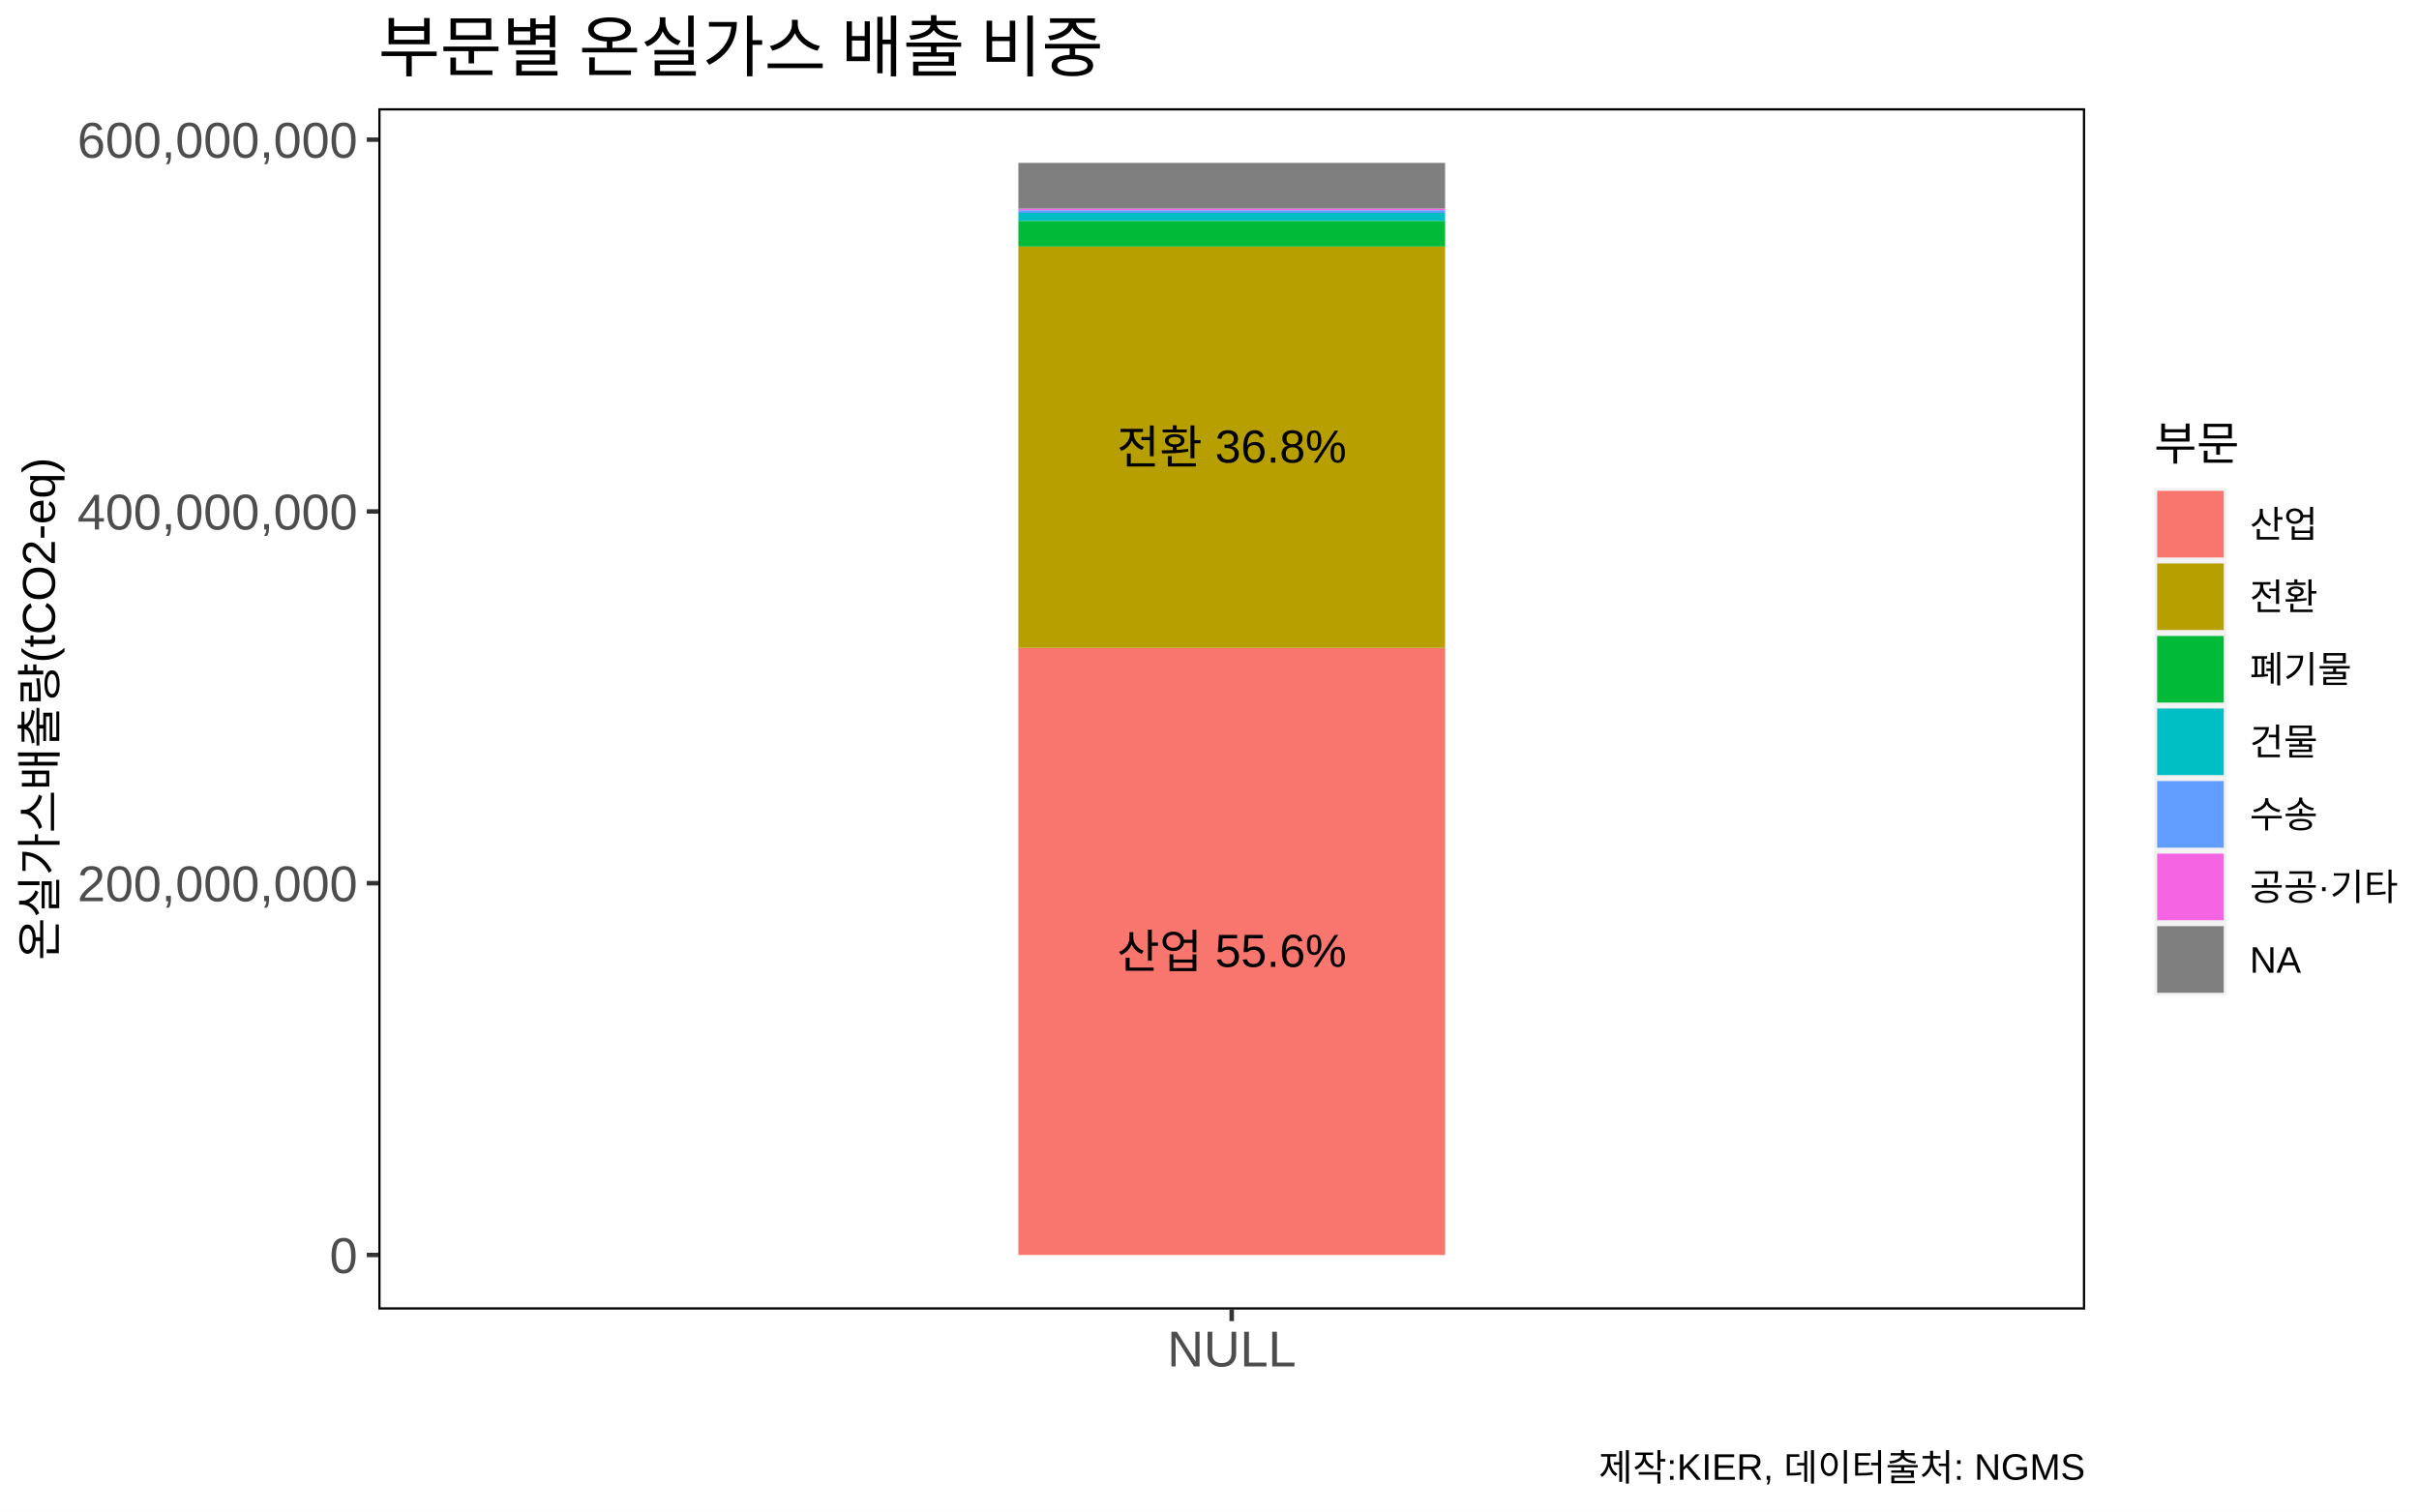
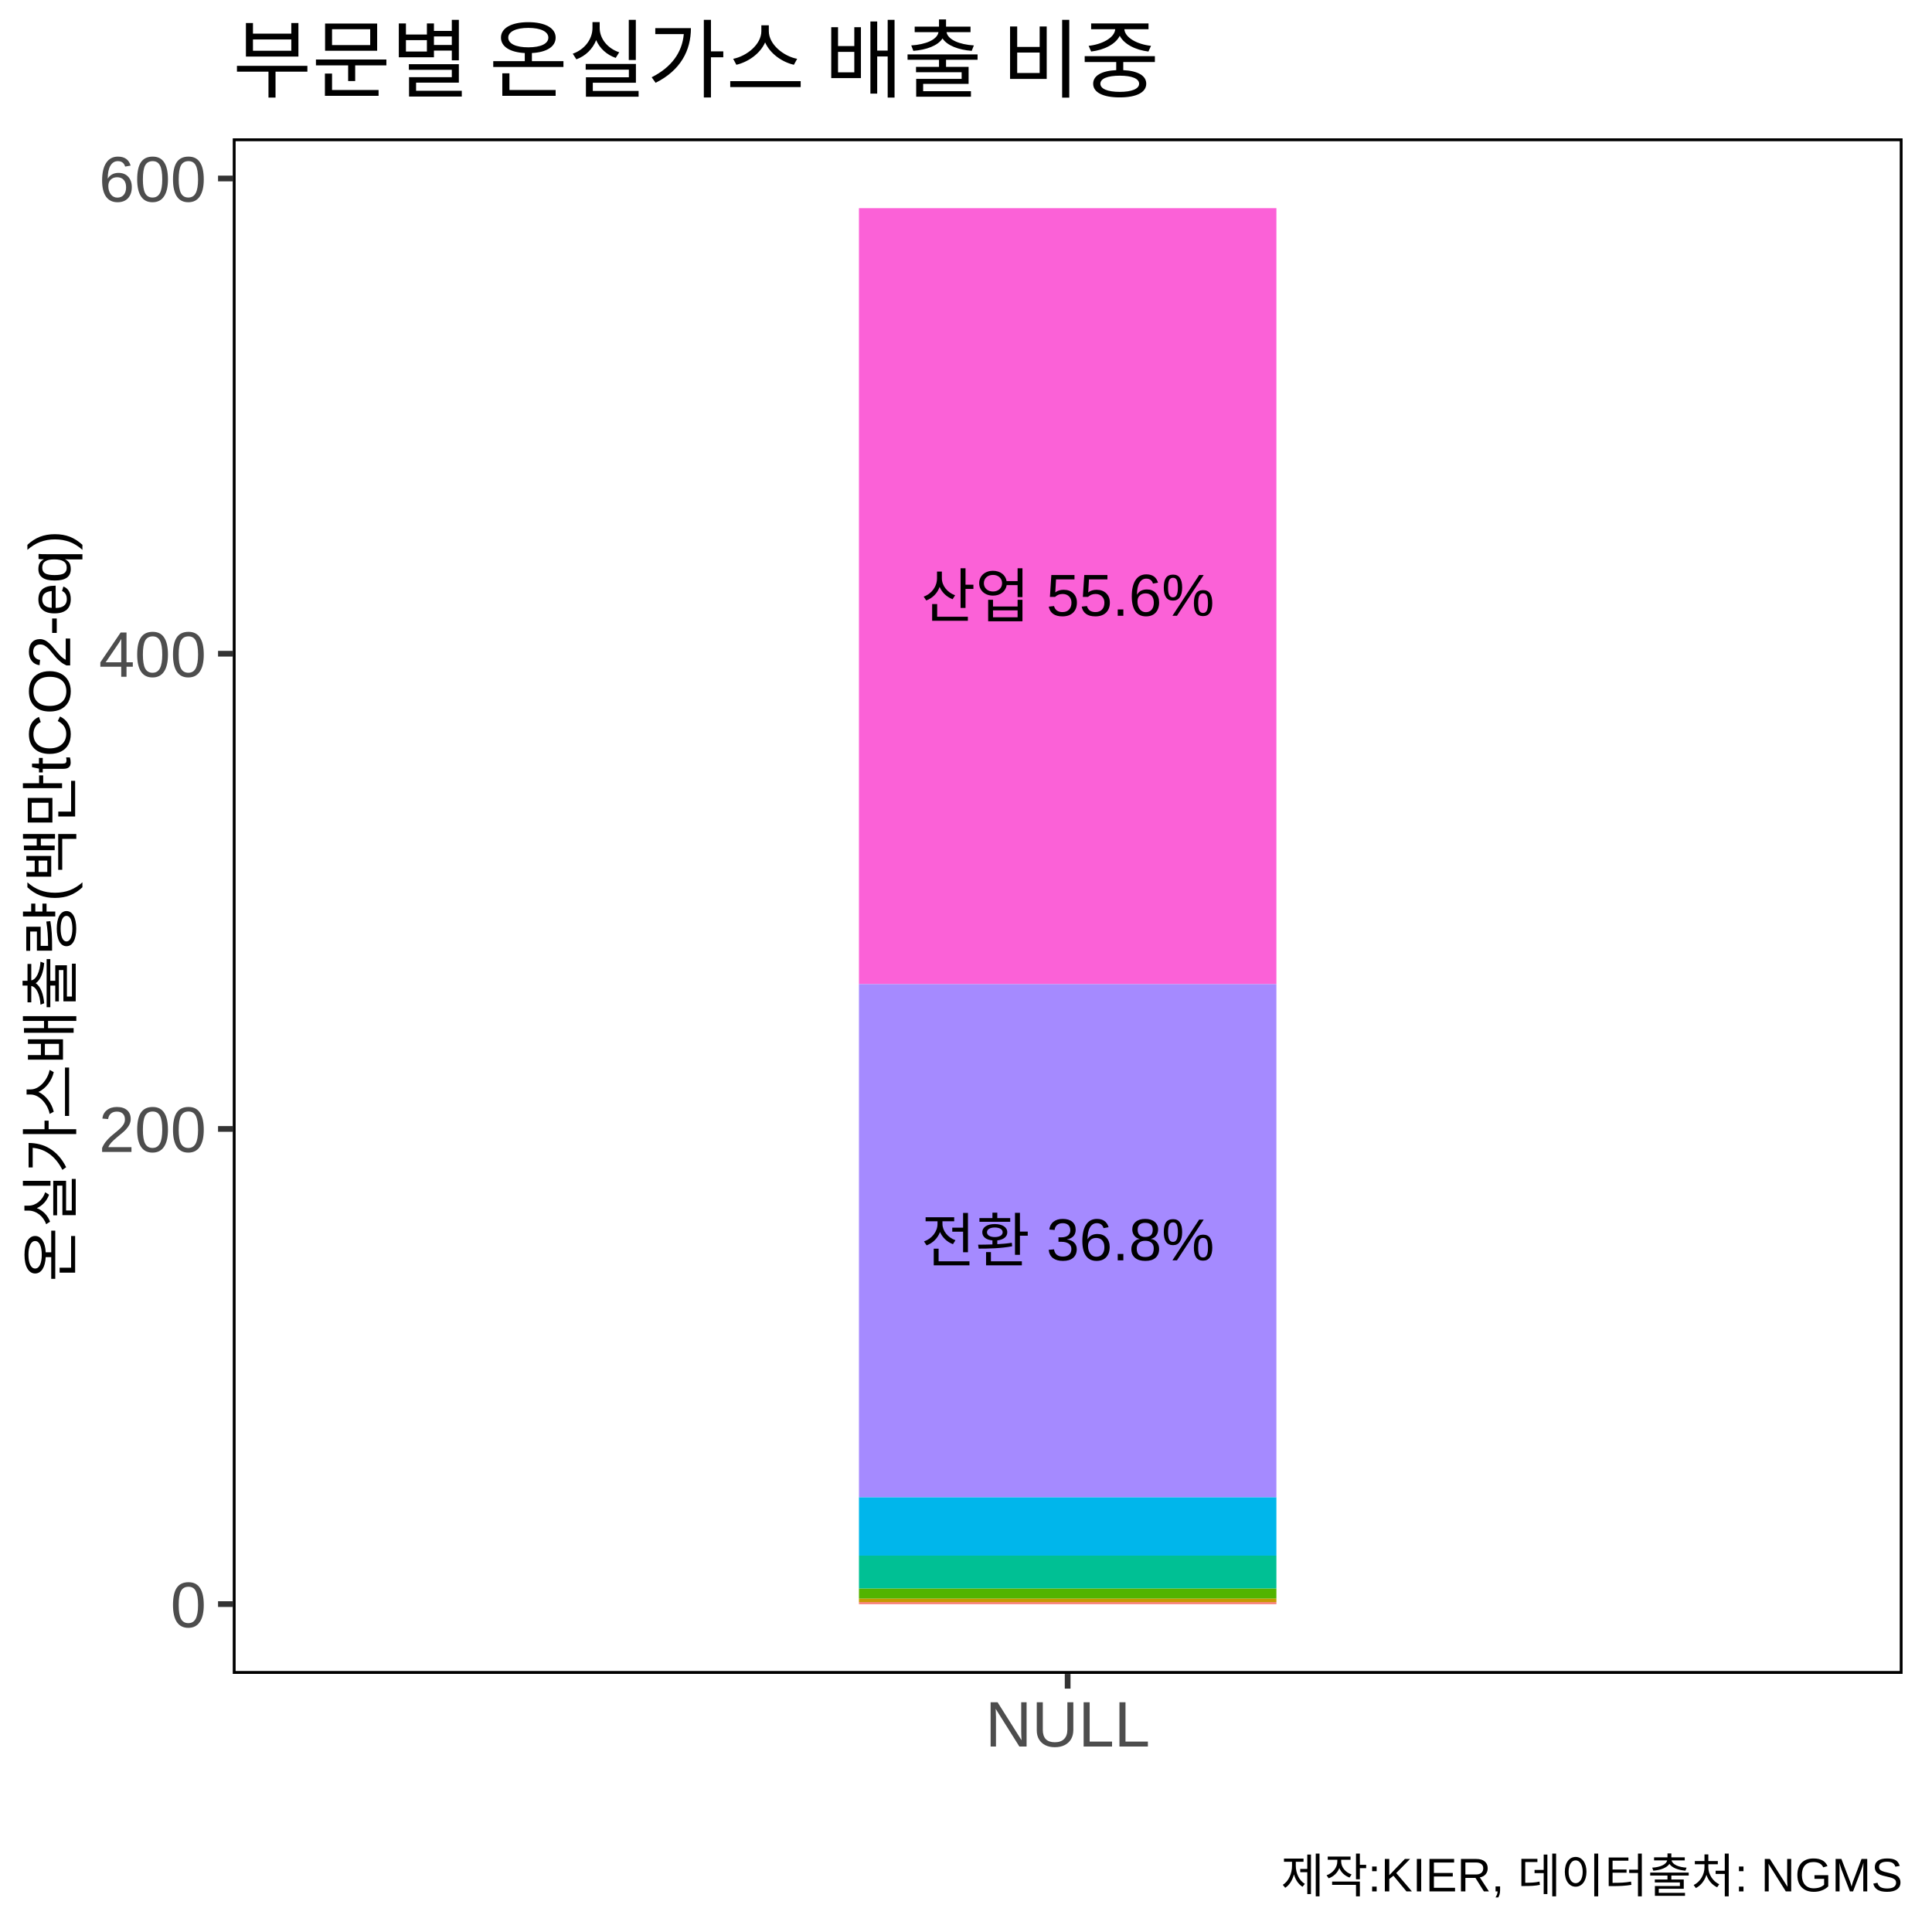
- <svg xmlns="http://www.w3.org/2000/svg" class="svglite" width="576.00pt" height="360.00pt" viewBox="0 0 576.00 360.00">
+ <svg xmlns="http://www.w3.org/2000/svg" class="svglite" width="360.00pt" height="360.00pt" viewBox="0 0 360.00 360.00">
  <defs>
    <style type="text/css">
    .svglite line, .svglite polyline, .svglite polygon, .svglite path, .svglite rect, .svglite circle {
      fill: none;
      stroke: #000000;
      stroke-linecap: round;
      stroke-linejoin: round;
      stroke-miterlimit: 10.00;
    }
  </style>
  </defs>
  <rect width="100%" height="100%" style="stroke: none; fill: #FFFFFF;" />
  <defs>
-     <clipPath id="cpMC4wMHw1NzYuMDB8MC4wMHwzNjAuMDA=">
-       <rect x="0.00" y="0.00" width="576.00" height="360.00" />
+     <clipPath id="cpMC4wMHwzNjAuMDB8MC4wMHwzNjAuMDA=">
+       <rect x="0.00" y="0.00" width="360.00" height="360.00" />
    </clipPath>
  </defs>
-   <g clip-path="url(#cpMC4wMHw1NzYuMDB8MC4wMHwzNjAuMDA=)">
-     <rect x="0.00" y="0.00" width="576.00" height="360.00" style="stroke-width: 1.07; stroke: #FFFFFF; fill: #FFFFFF;" />
+   <g clip-path="url(#cpMC4wMHwzNjAuMDB8MC4wMHwzNjAuMDA=)">
+     <rect x="0" y="0.00" width="360.00" height="360.00" style="stroke-width: 1.07; stroke: #FFFFFF; fill: #FFFFFF;" />
  </g>
  <defs>
-     <clipPath id="cpOTAuMDh8NDk2LjUwfDI1Ljc4fDMxMS45MQ==">
-       <rect x="90.08" y="25.78" width="406.42" height="286.12" />
+     <clipPath id="cpNDMuMzd8MzU0LjUyfDI1Ljc4fDMxMS45MQ==">
+       <rect x="43.37" y="25.78" width="311.15" height="286.12" />
    </clipPath>
  </defs>
-   <g clip-path="url(#cpOTAuMDh8NDk2LjUwfDI1Ljc4fDMxMS45MQ==)">
-     <rect x="90.08" y="25.78" width="406.42" height="286.12" style="stroke-width: 1.07;" />
-     <rect x="242.49" y="154.31" width="101.61" height="144.59" style="stroke-width: 1.07; stroke: none; stroke-linecap: square; stroke-linejoin: miter; fill: #F8766D;" />
-     <rect x="242.49" y="58.71" width="101.61" height="95.60" style="stroke-width: 1.07; stroke: none; stroke-linecap: square; stroke-linejoin: miter; fill: #B79F00;" />
-     <rect x="242.49" y="52.60" width="101.61" height="6.11" style="stroke-width: 1.07; stroke: none; stroke-linecap: square; stroke-linejoin: miter; fill: #00BA38;" />
-     <rect x="242.49" y="50.69" width="101.61" height="1.91" style="stroke-width: 1.07; stroke: none; stroke-linecap: square; stroke-linejoin: miter; fill: #00BFC4;" />
-     <rect x="242.49" y="50.05" width="101.61" height="0.64" style="stroke-width: 1.07; stroke: none; stroke-linecap: square; stroke-linejoin: miter; fill: #619CFF;" />
-     <rect x="242.49" y="49.68" width="101.61" height="0.36" style="stroke-width: 1.07; stroke: none; stroke-linecap: square; stroke-linejoin: miter; fill: #F564E3;" />
-     <rect x="242.49" y="38.79" width="101.61" height="10.89" style="stroke-width: 1.07; stroke: none; stroke-linecap: square; stroke-linejoin: miter; fill: #7F7F7F;" />
-     <text x="293.29" y="230.56" text-anchor="middle" style="font-size: 11.04px; font-family: Arial;" textLength="50.89px" lengthAdjust="spacingAndGlyphs">산업 55.6%</text>
-     <text x="293.29" y="110.46" text-anchor="middle" style="font-size: 11.04px; font-family: Arial;" textLength="50.89px" lengthAdjust="spacingAndGlyphs">전환 36.8%</text>
+   <g clip-path="url(#cpNDMuMzd8MzU0LjUyfDI1Ljc4fDMxMS45MQ==)">
+     <rect x="43.37" y="25.78" width="311.15" height="286.12" style="stroke-width: 1.07;" />
+     <rect x="160.05" y="278.98" width="77.79" height="10.89" style="stroke-width: 1.07; stroke: none; stroke-linecap: square; stroke-linejoin: miter; fill: #00B6EB;" />
+     <rect x="160.05" y="295.98" width="77.79" height="1.91" style="stroke-width: 1.07; stroke: none; stroke-linecap: square; stroke-linejoin: miter; fill: #53B400;" />
+     <rect x="160.05" y="298.54" width="77.79" height="0.36" style="stroke-width: 1.07; stroke: none; stroke-linecap: square; stroke-linejoin: miter; fill: #F8766D;" />
+     <rect x="160.05" y="38.79" width="77.79" height="144.59" style="stroke-width: 1.07; stroke: none; stroke-linecap: square; stroke-linejoin: miter; fill: #FB61D7;" />
+     <rect x="160.05" y="297.89" width="77.79" height="0.64" style="stroke-width: 1.07; stroke: none; stroke-linecap: square; stroke-linejoin: miter; fill: #C49A00;" />
+     <rect x="160.05" y="183.38" width="77.79" height="95.60" style="stroke-width: 1.07; stroke: none; stroke-linecap: square; stroke-linejoin: miter; fill: #A58AFF;" />
+     <rect x="160.05" y="289.87" width="77.79" height="6.11" style="stroke-width: 1.07; stroke: none; stroke-linecap: square; stroke-linejoin: miter; fill: #00C094;" />
+     <text x="198.94" y="115.03" text-anchor="middle" style="font-size: 11.04px; font-family: Arial;" textLength="50.89px" lengthAdjust="spacingAndGlyphs">산업 55.6%</text>
+     <text x="198.94" y="235.13" text-anchor="middle" style="font-size: 11.04px; font-family: Arial;" textLength="50.89px" lengthAdjust="spacingAndGlyphs">전환 36.8%</text>
  </g>
-   <g clip-path="url(#cpMC4wMHw1NzYuMDB8MC4wMHwzNjAuMDA=)">
-     <text x="85.15" y="303.20" text-anchor="end" style="font-size: 12.00px; fill: #4D4D4D; font-family: Arial;" textLength="6.67px" lengthAdjust="spacingAndGlyphs">0</text>
-     <text x="85.15" y="214.65" text-anchor="end" style="font-size: 12.00px; fill: #4D4D4D; font-family: Arial;" textLength="66.74px" lengthAdjust="spacingAndGlyphs">200,000,000</text>
-     <text x="85.15" y="126.11" text-anchor="end" style="font-size: 12.00px; fill: #4D4D4D; font-family: Arial;" textLength="66.74px" lengthAdjust="spacingAndGlyphs">400,000,000</text>
-     <text x="85.15" y="37.56" text-anchor="end" style="font-size: 12.00px; fill: #4D4D4D; font-family: Arial;" textLength="66.74px" lengthAdjust="spacingAndGlyphs">600,000,000</text>
-     <polyline points="87.34,298.90 90.08,298.90 " style="stroke-width: 1.07; stroke: #333333; stroke-linecap: butt;" />
-     <polyline points="87.34,210.36 90.08,210.36 " style="stroke-width: 1.07; stroke: #333333; stroke-linecap: butt;" />
-     <polyline points="87.34,121.81 90.08,121.81 " style="stroke-width: 1.07; stroke: #333333; stroke-linecap: butt;" />
-     <polyline points="87.34,33.26 90.08,33.26 " style="stroke-width: 1.07; stroke: #333333; stroke-linecap: butt;" />
-     <polyline points="293.29,314.65 293.29,311.91 " style="stroke-width: 1.07; stroke: #333333; stroke-linecap: butt;" />
-     <text x="293.29" y="325.44" text-anchor="middle" style="font-size: 12.00px; fill: #4D4D4D; font-family: Arial;" textLength="30.69px" lengthAdjust="spacingAndGlyphs">NULL</text>
-     <text transform="translate(13.36,168.85) rotate(-90)" text-anchor="middle" style="font-size: 11.00px; font-family: Arial;" textLength="106.68px" lengthAdjust="spacingAndGlyphs">온실가스배출량(tCO2-eq)</text>
-     <rect x="507.46" y="95.05" width="63.06" height="147.59" style="stroke-width: 1.07; stroke: none; fill: #FFFFFF;" />
-     <text x="512.94" y="109.56" style="font-size: 11.00px; font-family: Arial;" textLength="16.50px" lengthAdjust="spacingAndGlyphs">부문</text>
-     <rect x="512.94" y="116.20" width="17.28" height="17.28" style="stroke-width: 1.07; stroke: none; fill: #F2F2F2;" />
-     <rect x="513.65" y="116.91" width="15.86" height="15.86" style="stroke-width: 1.07; stroke: none; stroke-linecap: square; stroke-linejoin: miter; fill: #F8766D;" />
-     <rect x="512.94" y="133.48" width="17.28" height="17.28" style="stroke-width: 1.07; stroke: none; fill: #F2F2F2;" />
-     <rect x="513.65" y="134.19" width="15.86" height="15.86" style="stroke-width: 1.07; stroke: none; stroke-linecap: square; stroke-linejoin: miter; fill: #B79F00;" />
-     <rect x="512.94" y="150.76" width="17.28" height="17.28" style="stroke-width: 1.07; stroke: none; fill: #F2F2F2;" />
-     <rect x="513.65" y="151.47" width="15.86" height="15.86" style="stroke-width: 1.07; stroke: none; stroke-linecap: square; stroke-linejoin: miter; fill: #00BA38;" />
-     <rect x="512.94" y="168.04" width="17.28" height="17.28" style="stroke-width: 1.07; stroke: none; fill: #F2F2F2;" />
-     <rect x="513.65" y="168.75" width="15.86" height="15.86" style="stroke-width: 1.07; stroke: none; stroke-linecap: square; stroke-linejoin: miter; fill: #00BFC4;" />
-     <rect x="512.94" y="185.32" width="17.28" height="17.28" style="stroke-width: 1.07; stroke: none; fill: #F2F2F2;" />
-     <rect x="513.65" y="186.03" width="15.86" height="15.86" style="stroke-width: 1.07; stroke: none; stroke-linecap: square; stroke-linejoin: miter; fill: #619CFF;" />
-     <rect x="512.94" y="202.60" width="17.28" height="17.28" style="stroke-width: 1.07; stroke: none; fill: #F2F2F2;" />
-     <rect x="513.65" y="203.31" width="15.86" height="15.86" style="stroke-width: 1.07; stroke: none; stroke-linecap: square; stroke-linejoin: miter; fill: #F564E3;" />
-     <rect x="512.94" y="219.88" width="17.28" height="17.28" style="stroke-width: 1.07; stroke: none; fill: #F2F2F2;" />
-     <rect x="513.65" y="220.59" width="15.86" height="15.86" style="stroke-width: 1.07; stroke: none; stroke-linecap: square; stroke-linejoin: miter; fill: #7F7F7F;" />
-     <text x="535.70" y="127.99" style="font-size: 8.80px; font-family: Arial;" textLength="13.20px" lengthAdjust="spacingAndGlyphs">산업</text>
-     <text x="535.70" y="145.27" style="font-size: 8.80px; font-family: Arial;" textLength="13.20px" lengthAdjust="spacingAndGlyphs">전환</text>
-     <text x="535.70" y="162.55" style="font-size: 8.80px; font-family: Arial;" textLength="19.81px" lengthAdjust="spacingAndGlyphs">폐기물</text>
-     <text x="535.70" y="179.83" style="font-size: 8.80px; font-family: Arial;" textLength="13.20px" lengthAdjust="spacingAndGlyphs">건물</text>
-     <text x="535.70" y="197.11" style="font-size: 8.80px; font-family: Arial;" textLength="13.20px" lengthAdjust="spacingAndGlyphs">수송</text>
-     <text x="535.70" y="214.39" style="font-size: 8.80px; font-family: Arial;" textLength="29.34px" lengthAdjust="spacingAndGlyphs">공공·기타</text>
-     <text x="535.70" y="231.67" style="font-size: 8.80px; font-family: Arial;" textLength="12.22px" lengthAdjust="spacingAndGlyphs">NA</text>
-     <text x="90.08" y="16.93" style="font-size: 16.00px; font-family: Arial;" textLength="145.35px" lengthAdjust="spacingAndGlyphs">부문별 온실가스 배출 비중</text>
-     <text x="496.50" y="352.67" text-anchor="end" style="font-size: 8.80px; font-family: Arial;" textLength="105.39px" lengthAdjust="spacingAndGlyphs">제작:KIER, 데이터출처: NGMS</text>
+   <g clip-path="url(#cpMC4wMHwzNjAuMDB8MC4wMHwzNjAuMDA=)">
+     <text x="38.44" y="303.20" text-anchor="end" style="font-size: 12.00px; fill: #4D4D4D; font-family: Arial;" textLength="6.67px" lengthAdjust="spacingAndGlyphs">0</text>
+     <text x="38.44" y="214.65" text-anchor="end" style="font-size: 12.00px; fill: #4D4D4D; font-family: Arial;" textLength="20.02px" lengthAdjust="spacingAndGlyphs">200</text>
+     <text x="38.44" y="126.11" text-anchor="end" style="font-size: 12.00px; fill: #4D4D4D; font-family: Arial;" textLength="20.02px" lengthAdjust="spacingAndGlyphs">400</text>
+     <text x="38.44" y="37.56" text-anchor="end" style="font-size: 12.00px; fill: #4D4D4D; font-family: Arial;" textLength="20.02px" lengthAdjust="spacingAndGlyphs">600</text>
+     <polyline points="40.63,298.90 43.37,298.90 " style="stroke-width: 1.07; stroke: #333333; stroke-linecap: butt;" />
+     <polyline points="40.63,210.36 43.37,210.36 " style="stroke-width: 1.07; stroke: #333333; stroke-linecap: butt;" />
+     <polyline points="40.63,121.81 43.37,121.81 " style="stroke-width: 1.07; stroke: #333333; stroke-linecap: butt;" />
+     <polyline points="40.63,33.26 43.37,33.26 " style="stroke-width: 1.07; stroke: #333333; stroke-linecap: butt;" />
+     <polyline points="198.94,314.65 198.94,311.91 " style="stroke-width: 1.07; stroke: #333333; stroke-linecap: butt;" />
+     <text x="198.94" y="325.44" text-anchor="middle" style="font-size: 12.00px; fill: #4D4D4D; font-family: Arial;" textLength="30.69px" lengthAdjust="spacingAndGlyphs">NULL</text>
+     <text transform="translate(13.36,168.85) rotate(-90)" text-anchor="middle" style="font-size: 11.00px; font-family: Arial;" textLength="123.18px" lengthAdjust="spacingAndGlyphs">온실가스배출량(백만tCO2-eq)</text>
+     <text x="43.37" y="16.93" style="font-size: 16.00px; font-family: Arial;" textLength="145.35px" lengthAdjust="spacingAndGlyphs">부문별 온실가스 배출 비중</text>
+     <text x="354.52" y="352.67" text-anchor="end" style="font-size: 8.80px; font-family: Arial;" textLength="105.39px" lengthAdjust="spacingAndGlyphs">제작:KIER, 데이터출처: NGMS</text>
  </g>
</svg>
